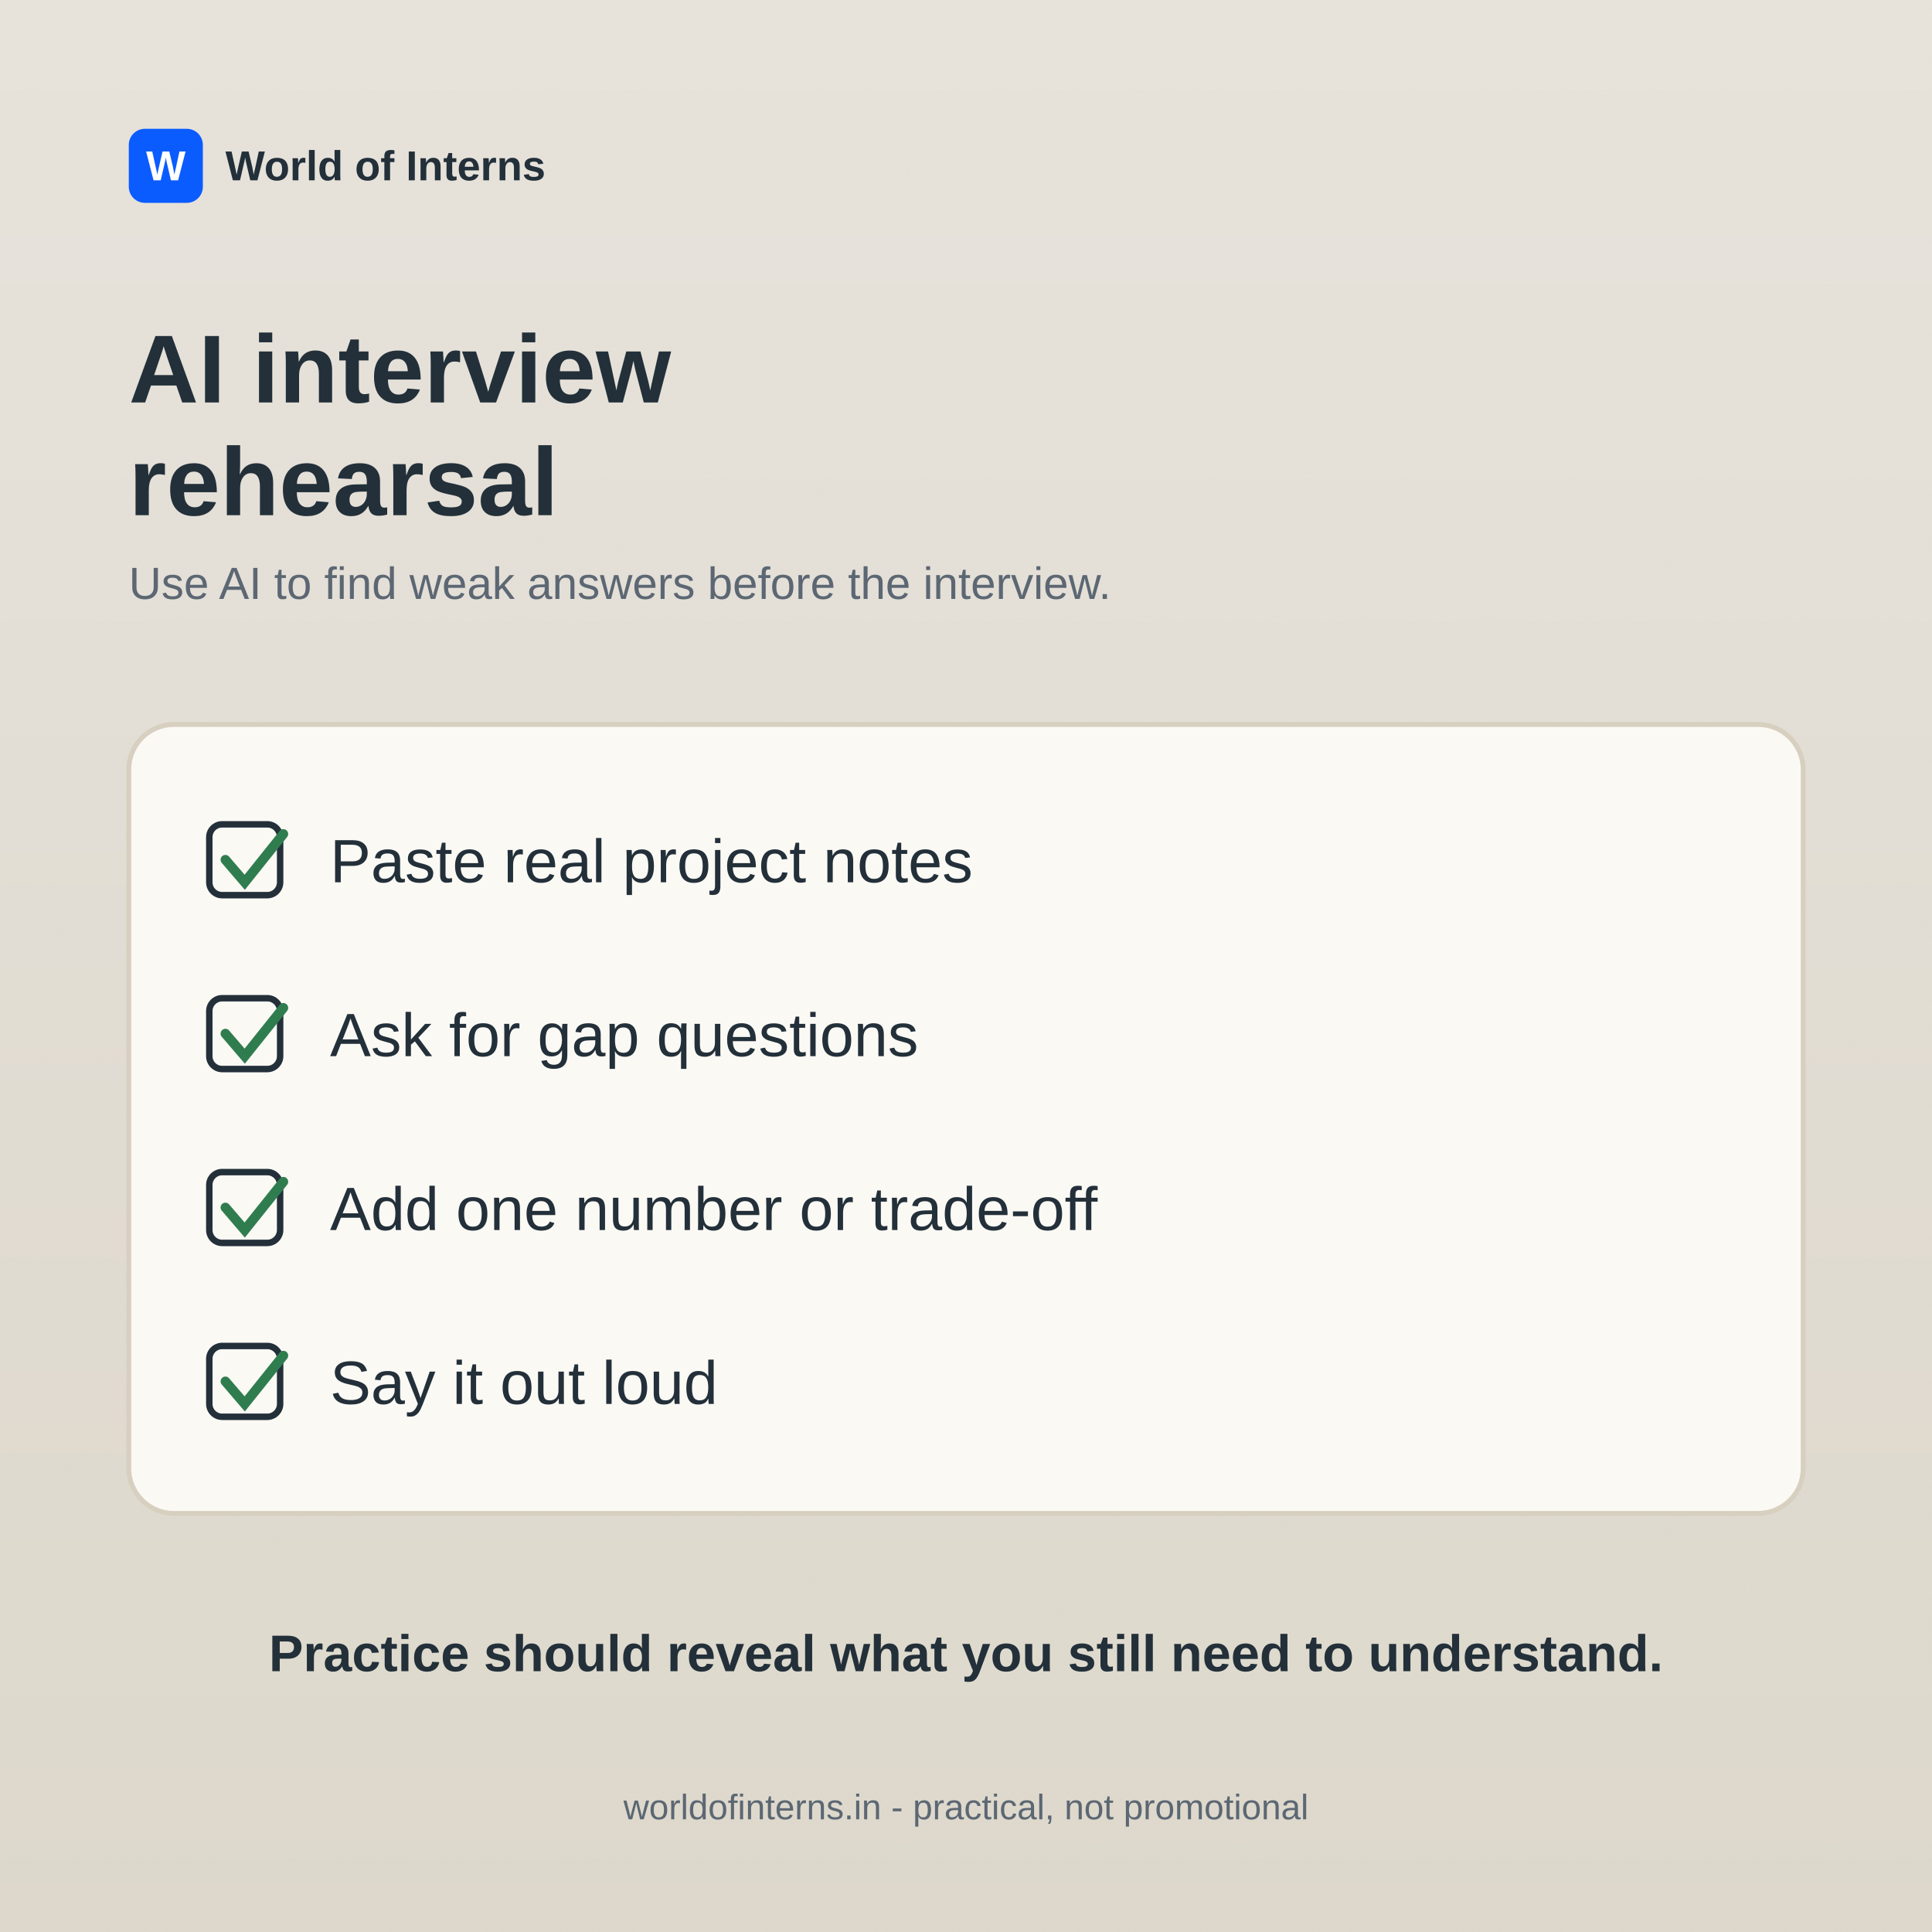
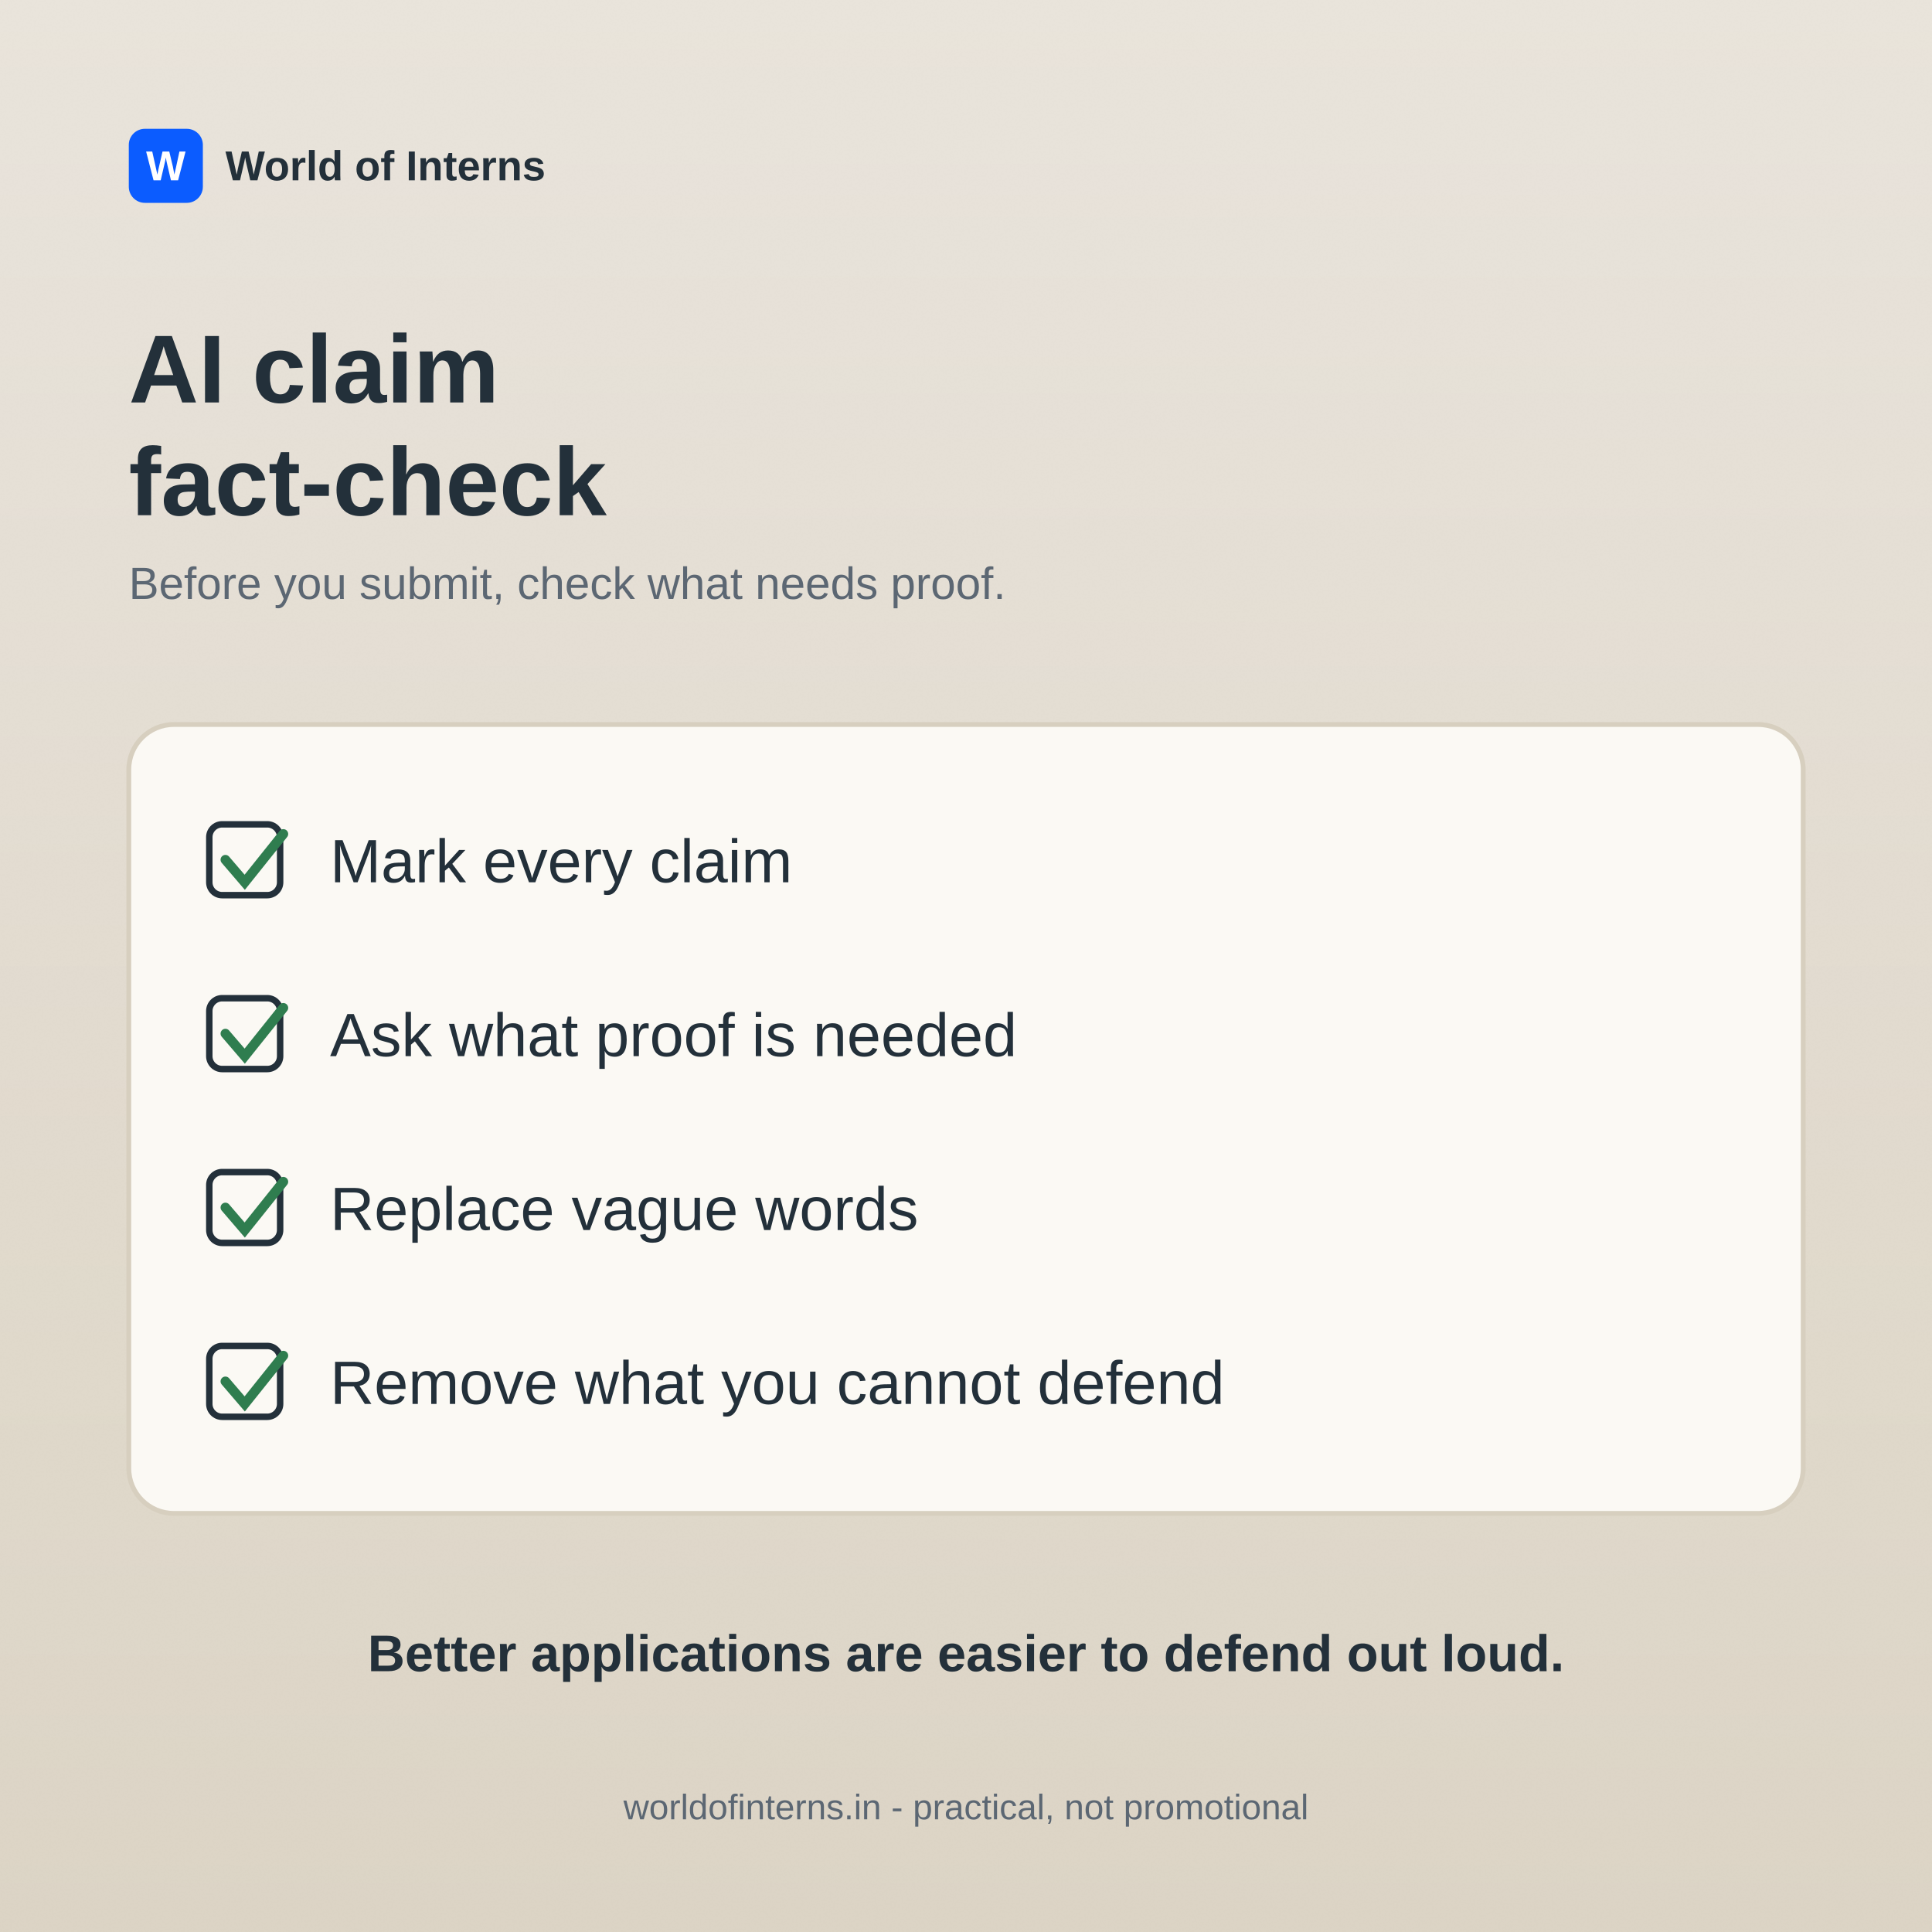
<svg xmlns="http://www.w3.org/2000/svg" width="1200" height="1200" viewBox="0 0 1200 1200" role="img" aria-labelledby="title desc">
  <defs>
    <linearGradient id="bg" x1="0" y1="0" x2="0" y2="1">
-       <stop offset="0" stop-color="#f3efe7" />
-       <stop offset="1" stop-color="#e9e3d6" />
+       <stop offset="0" stop-color="#f5f0e7" />
+       <stop offset="1" stop-color="#e8dfcf" />
    </linearGradient>
    <filter id="grain">
-       <feTurbulence type="fractalNoise" baseFrequency="0.85" numOctaves="2" stitchTiles="stitch" />
+       <feTurbulence type="fractalNoise" baseFrequency="0.82" numOctaves="2" stitchTiles="stitch" />
      <feColorMatrix type="saturate" values="0" />
      <feComponentTransfer>
-         <feFuncA type="linear" slope="0.05" />
+         <feFuncA type="linear" slope="0.045" />
      </feComponentTransfer>
      <feComposite operator="over" in2="SourceGraphic" />
    </filter>
  </defs>
  <rect width="1200" height="1200" fill="url(#bg)" />
  <rect width="1200" height="1200" filter="url(#grain)" opacity="0.06" />
  <rect x="80" y="80" width="46" height="46" rx="10" fill="#0b5cff" />
  <text x="103" y="112" font-size="26" fill="#ffffff" font-weight="700" text-anchor="middle" font-family="Arial, sans-serif">W</text>
  <text x="140" y="112" font-size="26" fill="#23303a" font-weight="700" font-family="Arial, sans-serif">World of Interns</text>
-   <text x="80" y="250" font-size="60" fill="#23303a" font-weight="800" font-family="Arial, sans-serif">AI interview</text>
-   <text x="80" y="320" font-size="60" fill="#23303a" font-weight="800" font-family="Arial, sans-serif">rehearsal</text>
-   <text x="80" y="372" font-size="28" fill="#5c6773" font-family="Arial, sans-serif">Use AI to find weak answers before the interview.</text>
+   <text x="80" y="250" font-size="60" fill="#23303a" font-weight="800" font-family="Arial, sans-serif">AI claim</text>
+   <text x="80" y="320" font-size="60" fill="#23303a" font-weight="800" font-family="Arial, sans-serif">fact-check</text>
+   <text x="80" y="372" font-size="28" fill="#5c6773" font-family="Arial, sans-serif">Before you submit, check what needs proof.</text>
  <rect x="80" y="450" width="1040" height="490" rx="28" fill="#fbf9f4" stroke="#d7cfbf" stroke-width="3" />
  <rect x="130" y="512" width="44" height="44" rx="8" fill="none" stroke="#23303a" stroke-width="4" />
  <path d="M140 534 l12 14 l24 -30" fill="none" stroke="#2f7d4f" stroke-width="6" stroke-linecap="round" />
-   <text x="205" y="548" font-size="38" fill="#23303a" font-family="Arial, sans-serif">Paste real project notes</text>
+   <text x="205" y="548" font-size="38" fill="#23303a" font-family="Arial, sans-serif">Mark every claim</text>
  <rect x="130" y="620" width="44" height="44" rx="8" fill="none" stroke="#23303a" stroke-width="4" />
  <path d="M140 642 l12 14 l24 -30" fill="none" stroke="#2f7d4f" stroke-width="6" stroke-linecap="round" />
-   <text x="205" y="656" font-size="38" fill="#23303a" font-family="Arial, sans-serif">Ask for gap questions</text>
+   <text x="205" y="656" font-size="38" fill="#23303a" font-family="Arial, sans-serif">Ask what proof is needed</text>
  <rect x="130" y="728" width="44" height="44" rx="8" fill="none" stroke="#23303a" stroke-width="4" />
  <path d="M140 750 l12 14 l24 -30" fill="none" stroke="#2f7d4f" stroke-width="6" stroke-linecap="round" />
-   <text x="205" y="764" font-size="38" fill="#23303a" font-family="Arial, sans-serif">Add one number or trade-off</text>
+   <text x="205" y="764" font-size="38" fill="#23303a" font-family="Arial, sans-serif">Replace vague words</text>
  <rect x="130" y="836" width="44" height="44" rx="8" fill="none" stroke="#23303a" stroke-width="4" />
  <path d="M140 858 l12 14 l24 -30" fill="none" stroke="#2f7d4f" stroke-width="6" stroke-linecap="round" />
-   <text x="205" y="872" font-size="38" fill="#23303a" font-family="Arial, sans-serif">Say it out loud</text>
-   <text x="600" y="1038" font-size="32" fill="#23303a" text-anchor="middle" font-weight="700" font-family="Arial, sans-serif">Practice should reveal what you still need to understand.</text>
+   <text x="205" y="872" font-size="38" fill="#23303a" font-family="Arial, sans-serif">Remove what you cannot defend</text>
+   <text x="600" y="1038" font-size="32" fill="#23303a" text-anchor="middle" font-weight="700" font-family="Arial, sans-serif">Better applications are easier to defend out loud.</text>
  <text x="600" y="1130" font-size="22" fill="#5c6773" text-anchor="middle" font-family="Arial, sans-serif">worldofinterns.in  -  practical, not promotional</text>
</svg>
